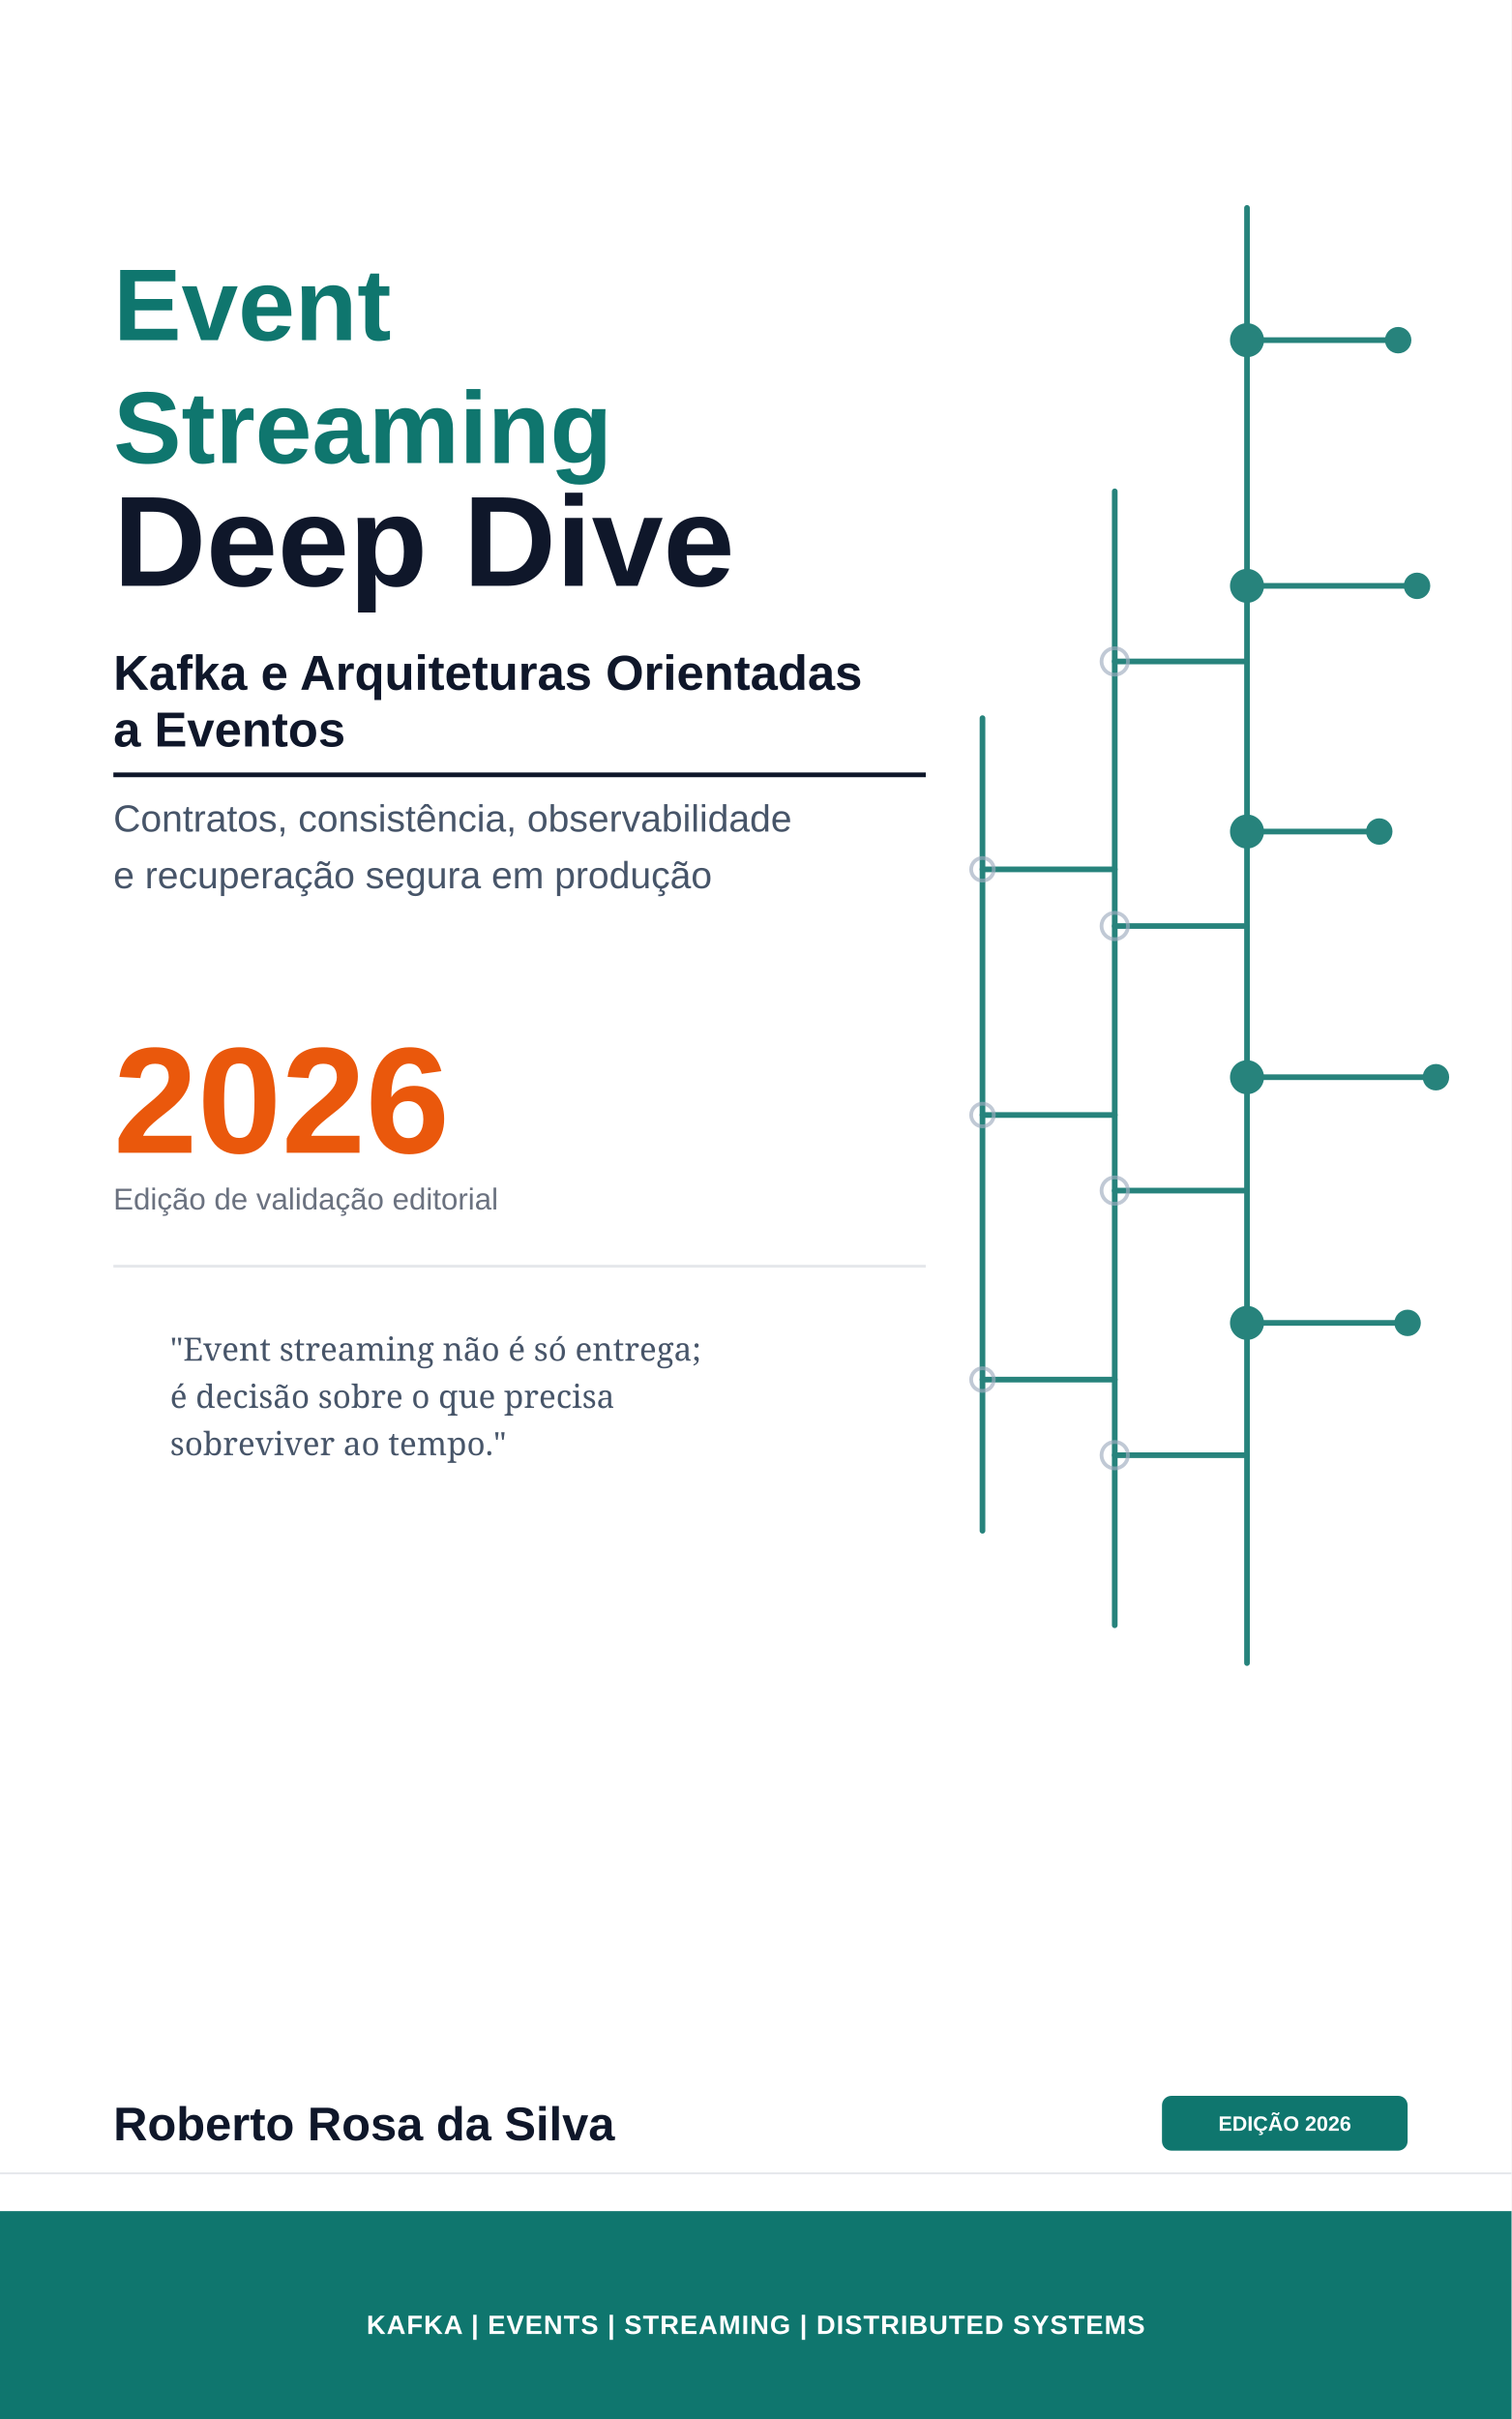
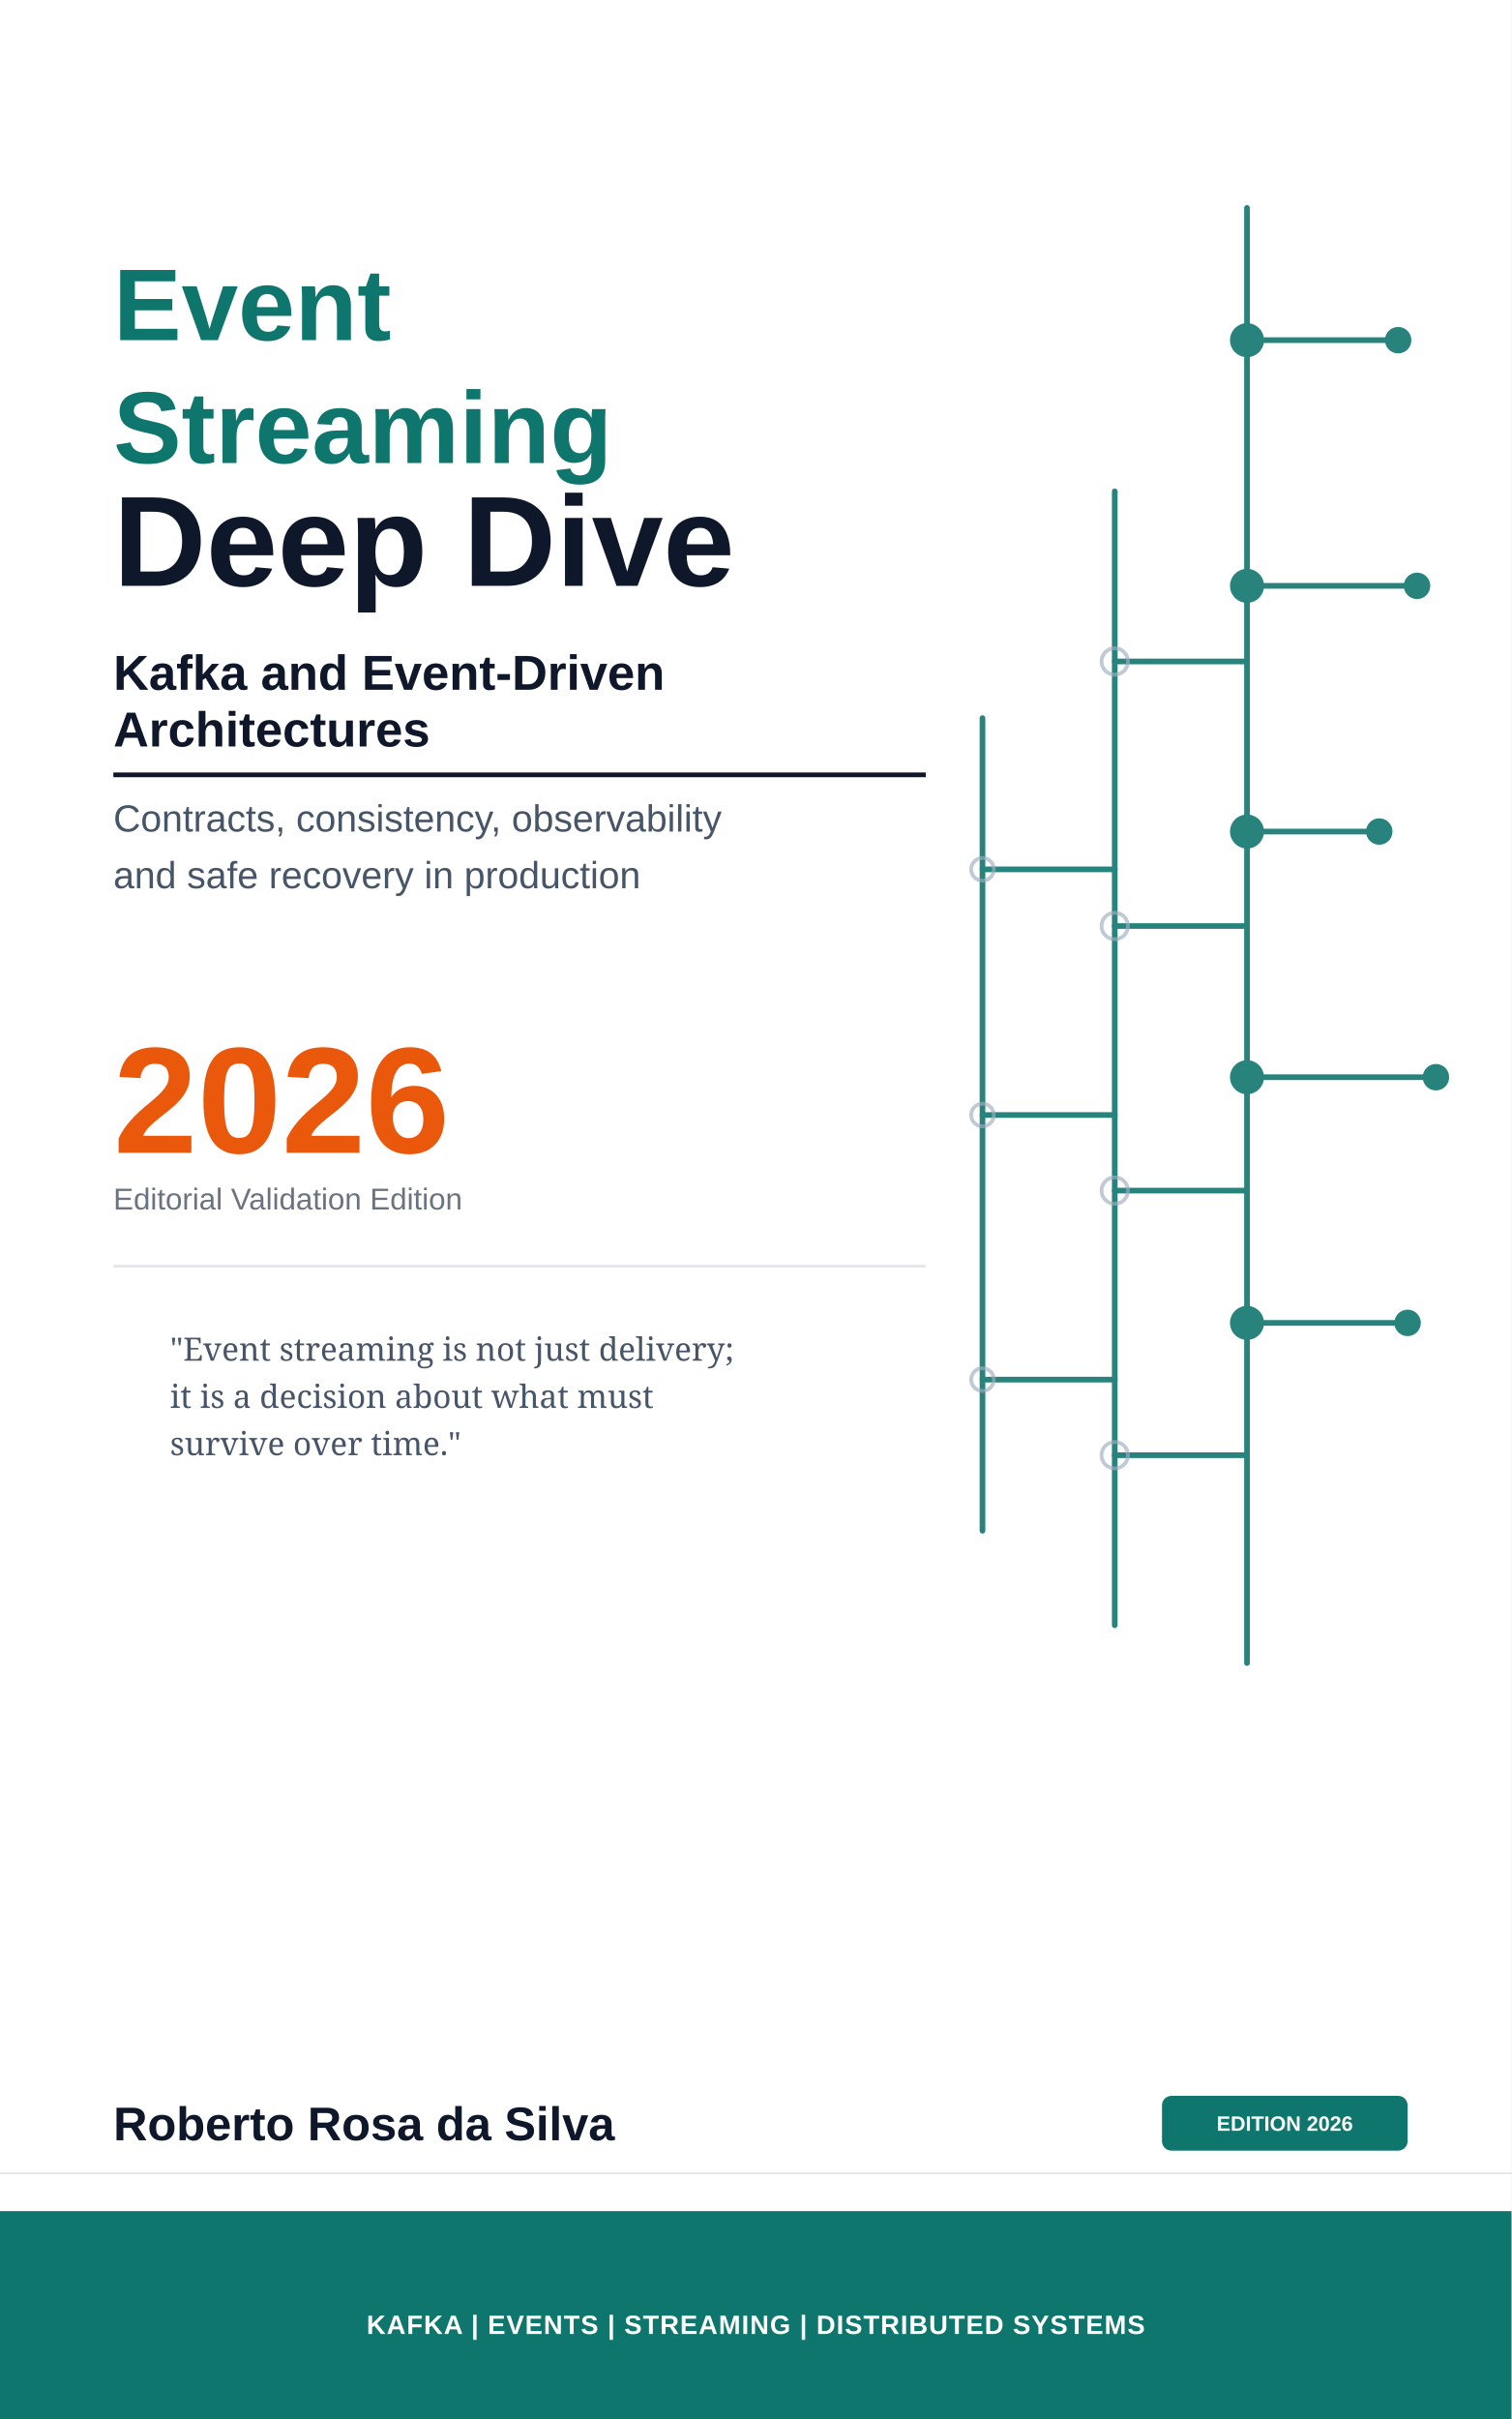
<svg xmlns="http://www.w3.org/2000/svg" width="1600" height="2560" viewBox="0 0 1600 2560">
  <defs>
    <style>
      .t-huge { font: 900 136px 'Helvetica Neue', Arial, sans-serif; fill: #0f172a; }
      .t-big { font: 900 108px 'Helvetica Neue', Arial, sans-serif; fill: #0f766e; }
      .t-med { font: 700 52px 'Helvetica Neue', Arial, sans-serif; fill: #0f172a; }
      .t-sub { font: 400 40px 'Helvetica Neue', Arial, sans-serif; fill: #475569; }
      .t-year { font: 900 160px 'Helvetica Neue', Arial, sans-serif; fill: #ea580c; }
      .t-yearsub { font: 400 32px 'Helvetica Neue', Arial, sans-serif; fill: #6b7280; }
      .t-author { font: 700 50px 'Helvetica Neue', Arial, sans-serif; fill: #0f172a; }
      .t-footer { font: 700 28px 'Helvetica Neue', Arial, sans-serif; fill: #ffffff; letter-spacing: 1px; }
      .t-badge { font: 700 22px 'Helvetica Neue', Arial, sans-serif; fill: #ffffff; }
      .t-quote { font: 400 34px Georgia, serif; fill: #475569; }
    </style>
  </defs>
  <rect width="1600" height="2560" fill="#ffffff" />
  <g opacity="0.9" stroke-linecap="round" stroke-linejoin="round">
    <g stroke="#0f766e" stroke-width="6" fill="none">
      <line x1="1320" y1="220" x2="1320" y2="1760" />
      <line x1="1320" y1="360" x2="1480" y2="360" />
      <line x1="1320" y1="620" x2="1500" y2="620" />
      <line x1="1320" y1="880" x2="1460" y2="880" />
      <line x1="1320" y1="1140" x2="1520" y2="1140" />
      <line x1="1320" y1="1400" x2="1490" y2="1400" />
      <line x1="1180" y1="520" x2="1180" y2="1720" />
      <line x1="1180" y1="700" x2="1320" y2="700" />
      <line x1="1180" y1="980" x2="1320" y2="980" />
      <line x1="1180" y1="1260" x2="1320" y2="1260" />
      <line x1="1180" y1="1540" x2="1320" y2="1540" />
      <line x1="1040" y1="760" x2="1040" y2="1620" />
      <line x1="1040" y1="920" x2="1180" y2="920" />
      <line x1="1040" y1="1180" x2="1180" y2="1180" />
      <line x1="1040" y1="1460" x2="1180" y2="1460" />
    </g>
    <g fill="#0f766e">
      <circle cx="1320" cy="360" r="18" />
      <circle cx="1320" cy="620" r="18" />
      <circle cx="1320" cy="880" r="18" />
      <circle cx="1320" cy="1140" r="18" />
      <circle cx="1320" cy="1400" r="18" />
      <circle cx="1480" cy="360" r="14" />
      <circle cx="1500" cy="620" r="14" />
      <circle cx="1460" cy="880" r="14" />
      <circle cx="1520" cy="1140" r="14" />
      <circle cx="1490" cy="1400" r="14" />
    </g>
    <g fill="none" stroke="#94a3b8" stroke-width="4" opacity="0.65">
      <circle cx="1180" cy="700" r="14" />
      <circle cx="1180" cy="980" r="14" />
      <circle cx="1180" cy="1260" r="14" />
      <circle cx="1180" cy="1540" r="14" />
      <circle cx="1040" cy="920" r="12" />
      <circle cx="1040" cy="1180" r="12" />
      <circle cx="1040" cy="1460" r="12" />
    </g>
  </g>
  <text x="120" y="360" class="t-big">Event</text>
  <text x="120" y="490" class="t-big">Streaming</text>
  <text x="120" y="620" class="t-huge">Deep Dive</text>
-   <text x="120" y="730" class="t-med">Kafka e Arquiteturas Orientadas</text>
-   <text x="120" y="790" class="t-med">a Eventos</text>
+   <text x="120" y="730" class="t-med">Kafka and Event-Driven</text>
+   <text x="120" y="790" class="t-med">Architectures</text>
  <line x1="120" y1="820" x2="980" y2="820" stroke="#0f172a" stroke-width="5" />
-   <text x="120" y="880" class="t-sub">Contratos, consistência, observabilidade</text>
-   <text x="120" y="940" class="t-sub">e recuperação segura em produção</text>
+   <text x="120" y="880" class="t-sub">Contracts, consistency, observability</text>
+   <text x="120" y="940" class="t-sub">and safe recovery in production</text>
  <text x="120" y="1220" class="t-year">2026</text>
-   <text x="120" y="1280" class="t-yearsub">Edição de validação editorial</text>
+   <text x="120" y="1280" class="t-yearsub">Editorial Validation Edition</text>
  <line x1="120" y1="1340" x2="980" y2="1340" stroke="#e5e7eb" stroke-width="3" />
-   <text x="180" y="1440" class="t-quote">"Event streaming não é só entrega;</text>
-   <text x="180" y="1490" class="t-quote">é decisão sobre o que precisa</text>
-   <text x="180" y="1540" class="t-quote">sobreviver ao tempo."</text>
+   <text x="180" y="1440" class="t-quote">"Event streaming is not just delivery;</text>
+   <text x="180" y="1490" class="t-quote">it is a decision about what must</text>
+   <text x="180" y="1540" class="t-quote">survive over time."</text>
  <line x1="0" y1="2300" x2="1600" y2="2300" stroke="#e5e7eb" stroke-width="2" />
  <text x="120" y="2265" class="t-author">Roberto Rosa da Silva</text>
  <rect x="1230" y="2218" width="260" height="58" rx="10" fill="#0f766e" />
-   <text x="1360" y="2255" class="t-badge" text-anchor="middle">EDIÇÃO 2026</text>
+   <text x="1360" y="2255" class="t-badge" text-anchor="middle">EDITION 2026</text>
  <rect x="0" y="2340" width="1600" height="220" fill="#0f766e" />
  <text x="800" y="2470" class="t-footer" text-anchor="middle">KAFKA | EVENTS | STREAMING |
        DISTRIBUTED SYSTEMS</text>
</svg>
